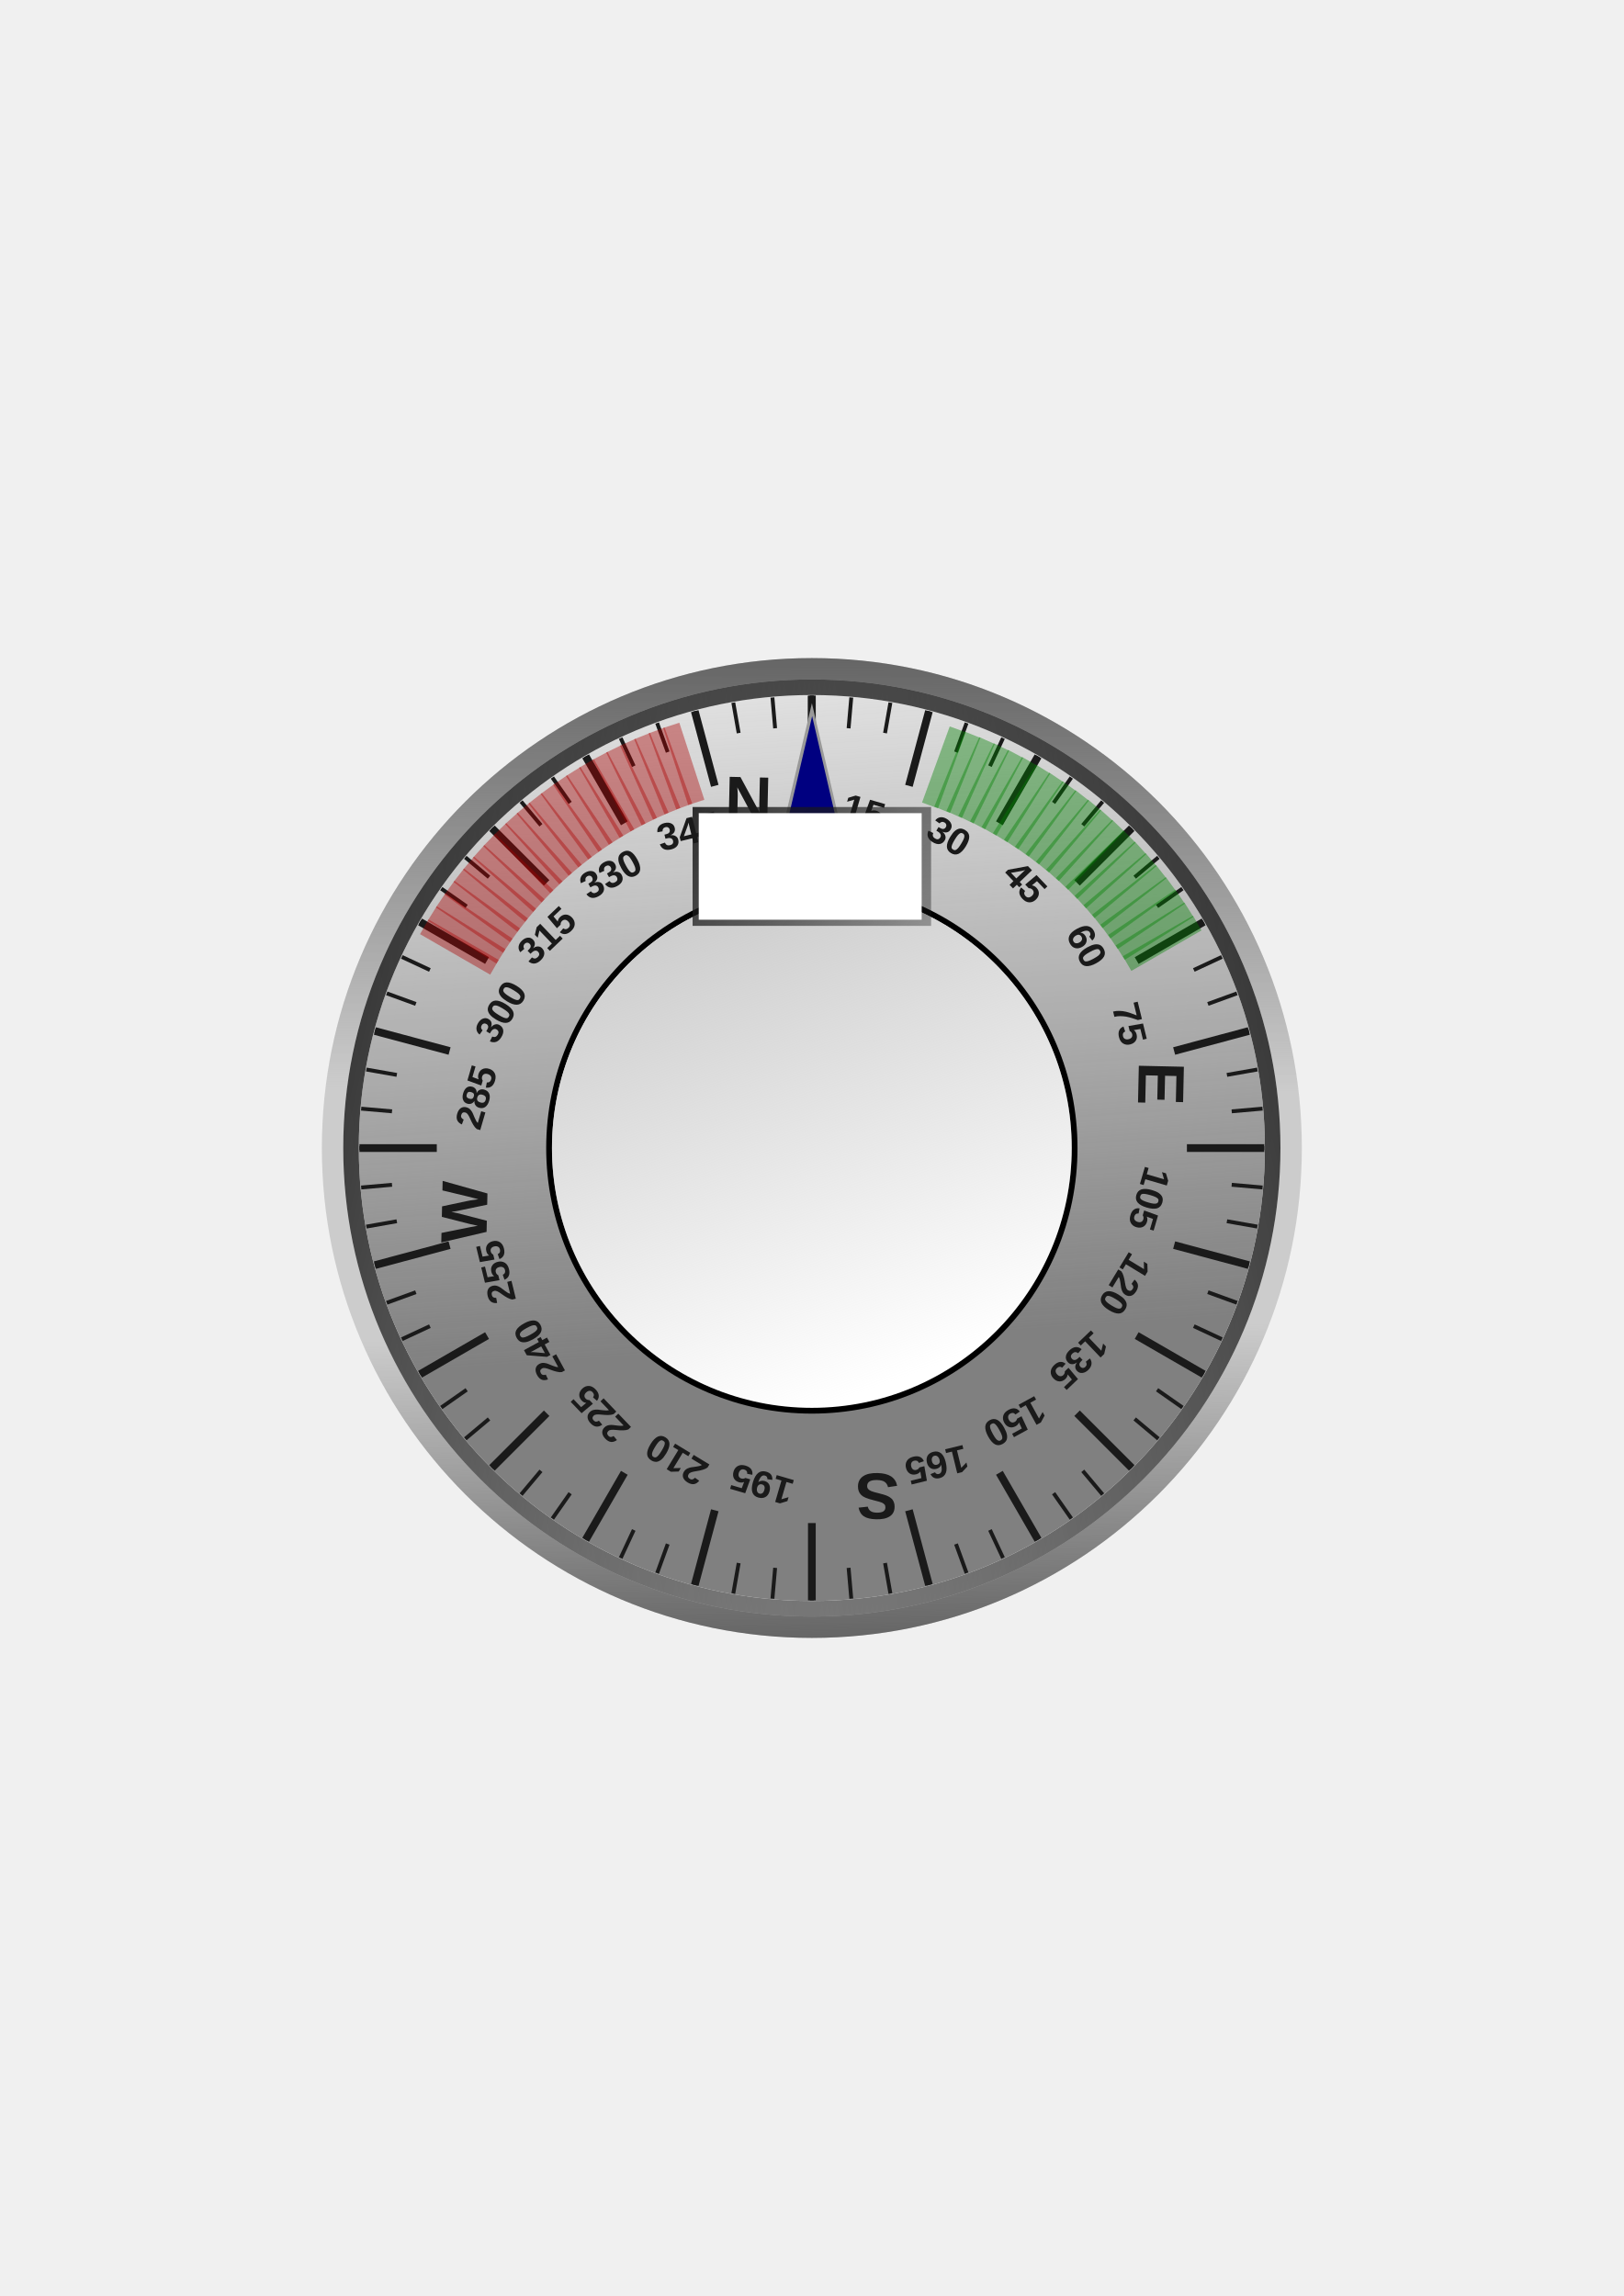
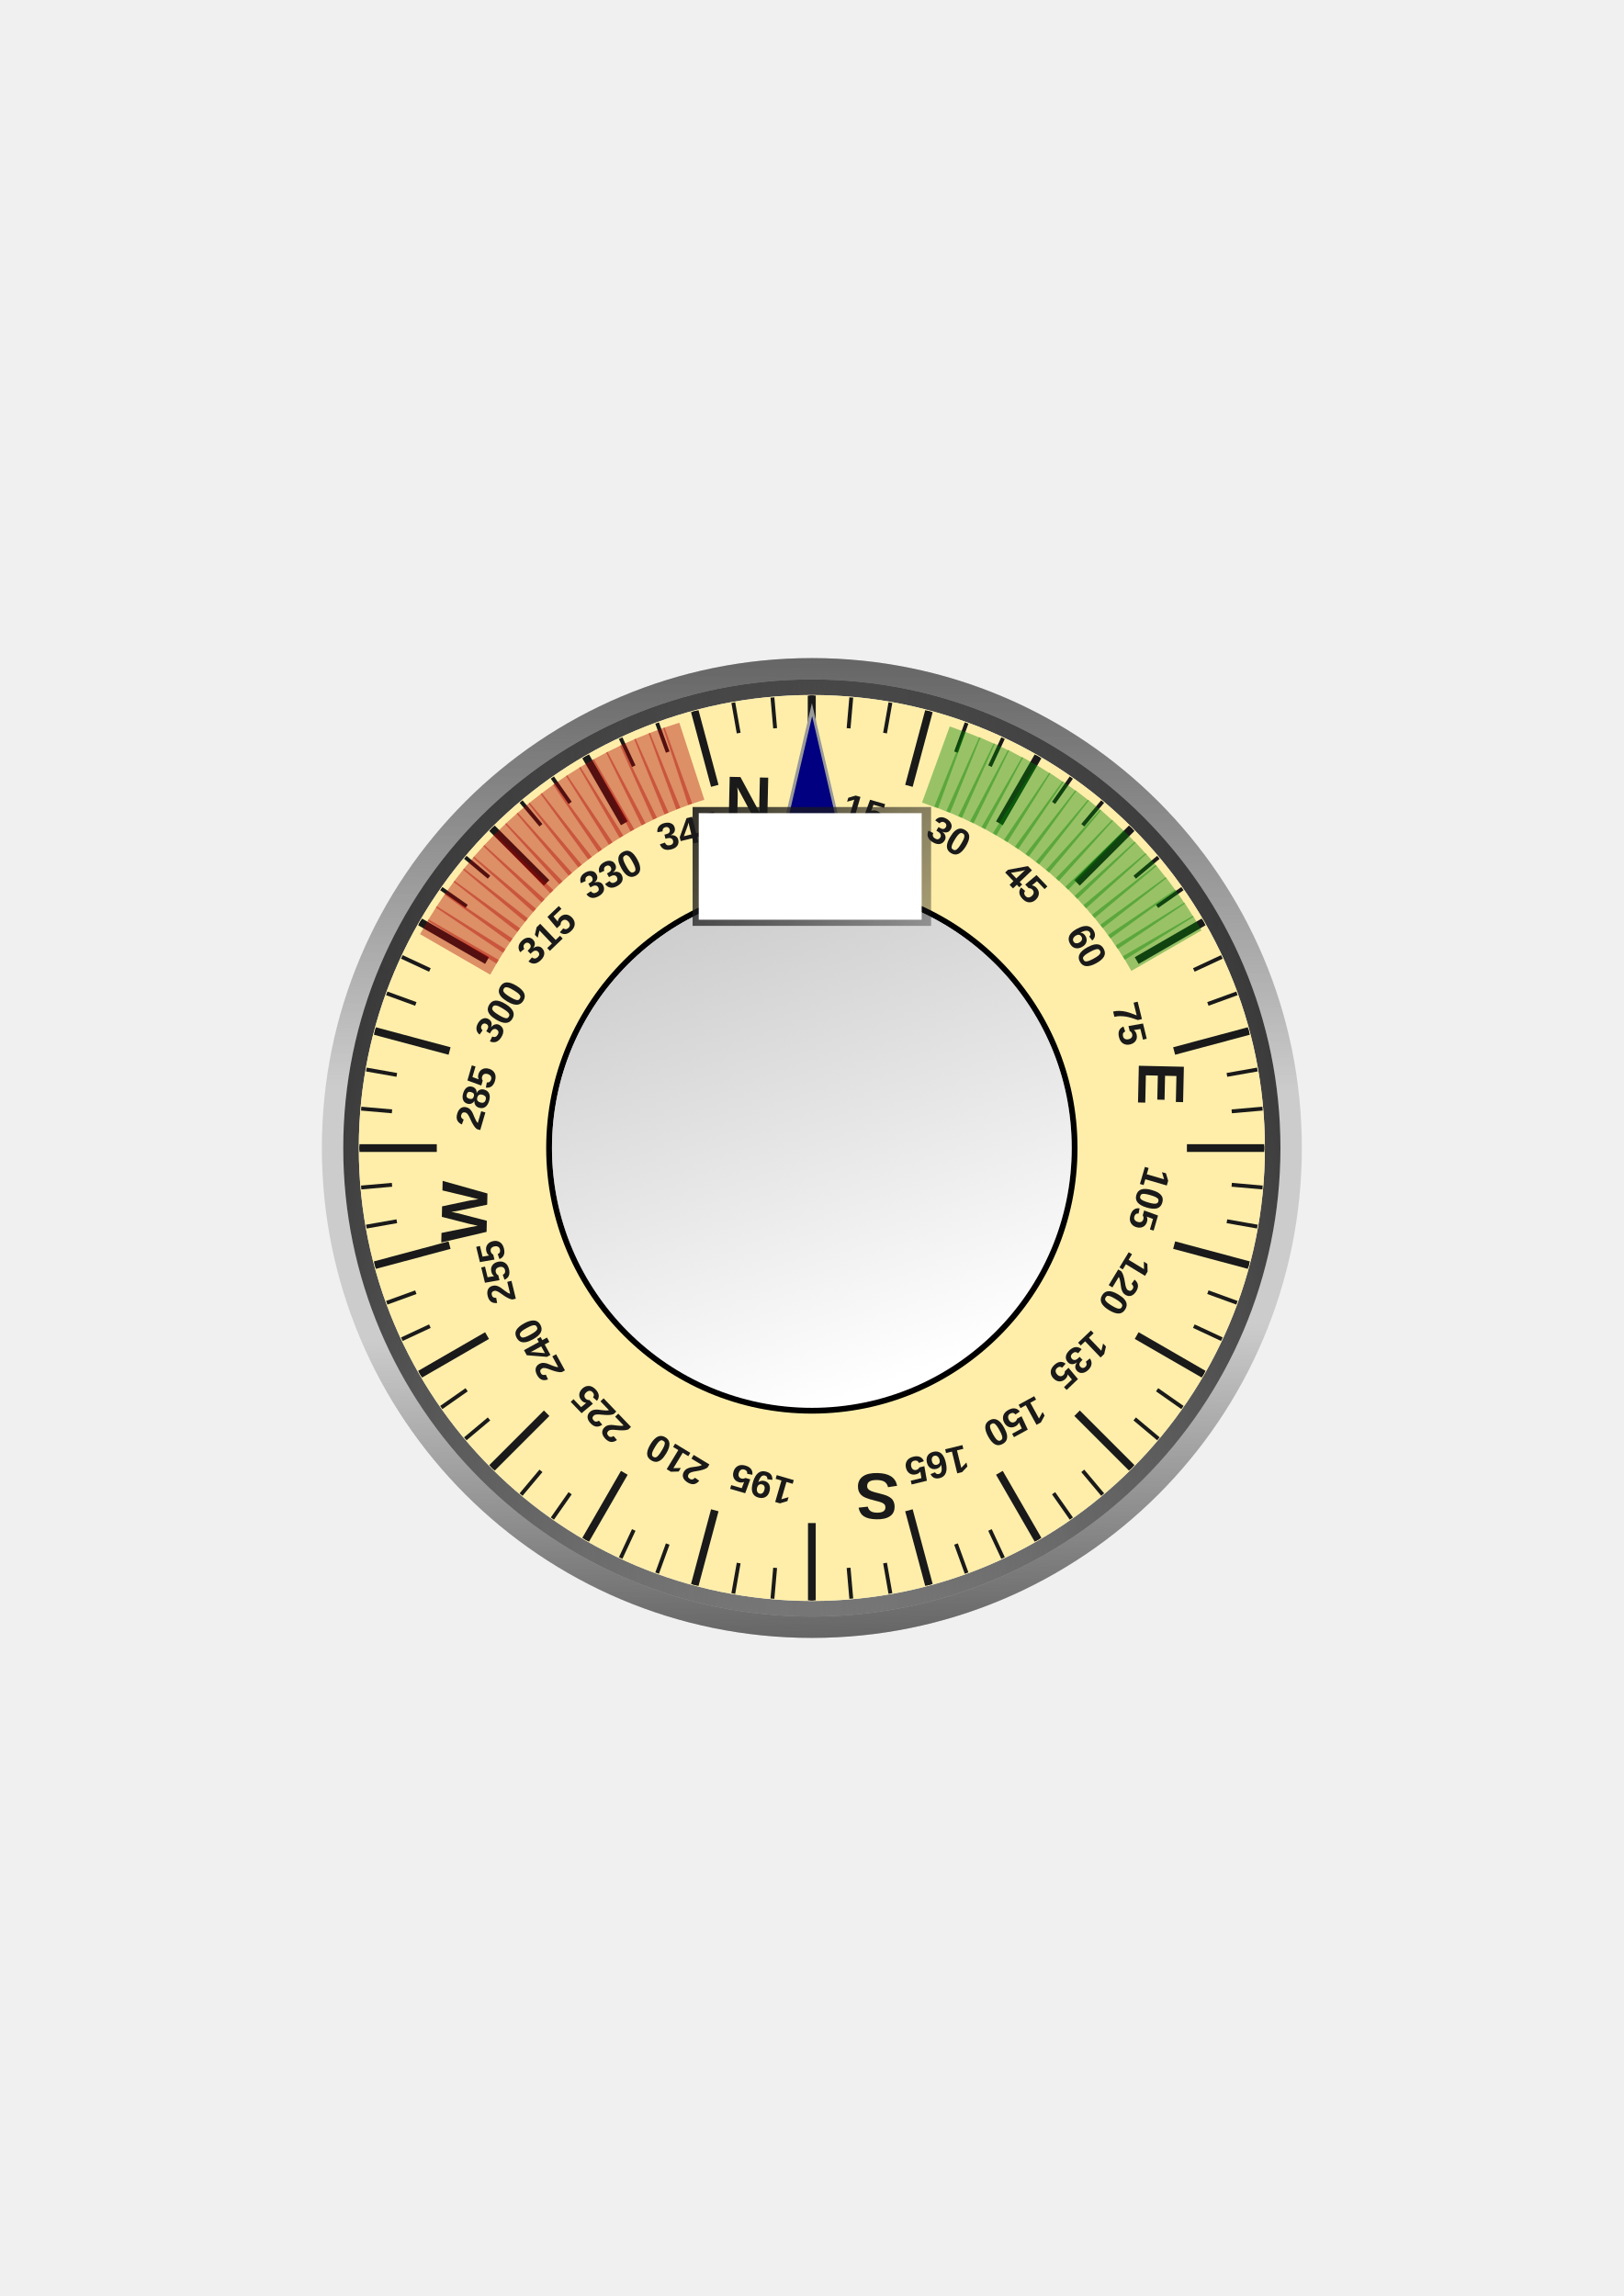
<svg xmlns="http://www.w3.org/2000/svg" xmlns:xlink="http://www.w3.org/1999/xlink" width="210mm" height="297mm" viewBox="0 0 210 297" version="1.1" id="svg1">
  <defs id="defs1">
    <linearGradient id="linearGradient470">
      <stop style="stop-color:#cccccc;stop-opacity:1;" offset="0" id="stop470" />
      <stop style="stop-color:#cccccc;stop-opacity:0;" offset="1" id="stop471" />
-     </linearGradient>
-     <linearGradient id="linearGradient4">
-       <stop style="stop-color:#808080;stop-opacity:1;" offset="0" id="stop4" />
-       <stop style="stop-color:#808080;stop-opacity:0;" offset="1" id="stop5" />
    </linearGradient>
    <linearGradient id="linearGradient273">
      <stop style="stop-color:#000080;stop-opacity:1;" offset="0" id="stop273" />
      <stop style="stop-color:#000080;stop-opacity:0;" offset="1" id="stop274" />
    </linearGradient>
    <rect x="318" y="460" width="88" height="65" id="rect262" />
    <linearGradient id="linearGradient42">
      <stop style="stop-color:#000000;stop-opacity:1;" offset="0" id="stop42" />
      <stop style="stop-color:#000000;stop-opacity:0;" offset="1" id="stop43" />
    </linearGradient>
    <linearGradient id="linearGradient38">
      <stop style="stop-color:#666666;stop-opacity:1;" offset="0" id="stop38" />
      <stop style="stop-color:#666666;stop-opacity:0;" offset="1" id="stop39" />
    </linearGradient>
    <linearGradient id="linearGradient22">
      <stop style="stop-color:#666666;stop-opacity:1;" offset="0" id="stop25" />
      <stop style="stop-color:#666666;stop-opacity:0;" offset="1" id="stop26" />
    </linearGradient>
    <linearGradient id="swatch12">
      <stop style="stop-color:#666666;stop-opacity:1;" offset="0" id="stop12" />
    </linearGradient>
    <linearGradient id="linearGradient2">
      <stop style="stop-color:#666666;stop-opacity:1;" offset="0" id="stop7" />
      <stop style="stop-color:#666666;stop-opacity:0;" offset="1" id="stop8" />
    </linearGradient>
    <linearGradient xlink:href="#linearGradient38" id="linearGradient39" x1="122.975" y1="84.246" x2="122.723" y2="139.824" gradientUnits="userSpaceOnUse" gradientTransform="translate(-17.72311,1.131668)" />
    <linearGradient xlink:href="#linearGradient38" id="linearGradient40" gradientUnits="userSpaceOnUse" x1="122.975" y1="84.246" x2="122.22" y2="123.478" gradientTransform="translate(-17.72311,-295.8683)" />
    <linearGradient xlink:href="#linearGradient42" id="linearGradient43" x1="20.119" y1="-133.285" x2="178.301" y2="-168.241" gradientUnits="userSpaceOnUse" gradientTransform="translate(-17.72311,-1.131668)" />
    <linearGradient xlink:href="#linearGradient42" id="linearGradient44" gradientUnits="userSpaceOnUse" x1="20.119" y1="-133.285" x2="178.301" y2="-168.241" gradientTransform="translate(-227.7231,-1.131668)" />
    <rect x="318" y="460" width="88" height="65" id="rect263" />
    <rect x="318" y="460" width="88" height="65" id="rect265" />
    <rect x="318" y="460" width="88" height="65" id="rect266" />
    <rect x="318" y="460" width="88" height="65" id="rect267" />
    <rect x="318" y="460" width="88" height="65" id="rect268" />
    <rect x="318" y="460" width="88" height="65" id="rect269" />
    <rect x="318" y="460" width="88" height="65" id="rect270" />
    <linearGradient xlink:href="#linearGradient273" id="linearGradient274" x1="105.226" y1="107.576" x2="104.454" y2="169.409" gradientUnits="userSpaceOnUse" gradientTransform="translate(-0.0970545)" />
-     <linearGradient xlink:href="#linearGradient4" id="linearGradient5" x1="-103.722" y1="-173.96" x2="-97.666" y2="-84.56" gradientUnits="userSpaceOnUse" />
    <linearGradient xlink:href="#linearGradient285" id="linearGradient286" x1="81.386" y1="154.914" x2="145.68" y2="209.153" gradientUnits="userSpaceOnUse" gradientTransform="matrix(0.7545802,0,0,0.7545802,47.31699,-69.11849)" />
    <linearGradient id="linearGradient285">
      <stop style="stop-color:#1a1a1a;stop-opacity:1;" offset="0" id="stop285" />
      <stop style="stop-color:#1a1a1a;stop-opacity:0;" offset="1" id="stop286" />
    </linearGradient>
    <linearGradient xlink:href="#linearGradient470" id="linearGradient471" x1="98.517" y1="113.514" x2="121.398" y2="176.563" gradientUnits="userSpaceOnUse" />
  </defs>
  <g id="layer1" style="display:inline">
    <g id="g2" style="display:inline">
      <circle style="display:inline;fill:#cccccc;fill-opacity:1;fill-rule:evenodd;stroke:none;stroke-width:0.265;stroke-dasharray:none" id="path31" cx="105" cy="148.5" r="63.373" />
      <circle style="display:inline;fill:url(#linearGradient39);fill-rule:evenodd;stroke:none;stroke-width:0.265;stroke-dasharray:none" id="circle31" cx="105" cy="148.5" r="63.373" />
      <circle style="display:inline;fill:url(#linearGradient40);fill-opacity:1;fill-rule:evenodd;stroke:none;stroke-width:0.265;stroke-dasharray:none" id="circle39" cx="105" cy="-148.5" r="63.373" transform="scale(1,-1)" />
      <circle style="display:inline;fill:#e6e6e6;fill-opacity:1;fill-rule:evenodd;stroke:none;stroke-width:0.253;stroke-dasharray:none" id="circle40" cx="105" cy="-148.5" r="60.607" transform="scale(1,-1)" />
      <circle style="display:inline;fill:url(#linearGradient43);fill-rule:evenodd;stroke:none;stroke-width:0.253;stroke-dasharray:none" id="circle41" cx="105" cy="-148.5" r="60.607" transform="scale(1,-1)" />
      <circle style="display:inline;fill:url(#linearGradient44);fill-opacity:1;fill-rule:evenodd;stroke:none;stroke-width:0.253;stroke-dasharray:none" id="circle43" cx="-105" cy="-148.5" r="60.607" transform="scale(-1)" />
      <circle style="display:inline;fill:#e6e6e6;fill-opacity:1;fill-rule:evenodd;stroke:none;stroke-width:0.245;stroke-dasharray:none" id="circle44" cx="-105" cy="-148.5" r="58.595" transform="scale(-1)" />
-       <circle style="display:inline;fill:url(#linearGradient5);fill-opacity:1;fill-rule:evenodd;stroke:none;stroke-width:0.245;stroke-dasharray:none" id="circle44-8" cx="-105" cy="-148.5" transform="scale(-1)" r="58.595" />
+       <circle style="display:inline;fill:#ffeeaa;fill-opacity:1;fill-rule:evenodd;stroke:none;stroke-width:0.245;stroke-dasharray:none" id="circle44-8" cx="-105" cy="-148.5" transform="scale(-1)" r="58.595" />
      <circle style="fill:#ffffff;fill-opacity:1;fill-rule:evenodd;stroke:none;stroke-width:0.008;stroke-dasharray:none" id="path44" cx="105" cy="148.5" r="0.095" />
    </g>
    <g id="g327" style="display:inline">
      <rect style="fill:#1a1a1a;fill-rule:evenodd;stroke-width:0.153" id="rect2" width="0.5" height="4" x="104.75" y="90" />
      <use x="0" y="0" xlink:href="#rect2" id="use202" />
      <use x="0" y="0" xlink:href="#rect2" transform="rotate(5,105.0006,148.5082)" id="use203" />
      <use x="0" y="0" xlink:href="#rect2" transform="rotate(10,105.0006,148.5082)" id="use204" />
      <use x="0" y="0" xlink:href="#rect2" transform="rotate(15,105.0006,148.5082)" id="use205" />
      <use x="0" y="0" xlink:href="#rect2" transform="rotate(20,105.0006,148.5082)" id="use227" />
      <use x="0" y="0" xlink:href="#rect2" transform="rotate(25,105.0006,148.5082)" id="use228" />
      <use x="0" y="0" xlink:href="#rect2" transform="rotate(30,105.0006,148.5082)" id="use229" />
      <use x="0" y="0" xlink:href="#rect2" transform="rotate(35,105.0006,148.5082)" id="use230" />
      <use x="0" y="0" xlink:href="#rect2" transform="rotate(40,105.0006,148.5082)" id="use231" />
      <use x="0" y="0" xlink:href="#rect2" transform="rotate(45,105.0006,148.5082)" id="use232" />
      <use x="0" y="0" xlink:href="#rect2" transform="rotate(50,105.0006,148.5082)" id="use233" />
      <use x="0" y="0" xlink:href="#rect2" transform="rotate(55,105.0006,148.5082)" id="use234" />
      <use x="0" y="0" xlink:href="#rect2" transform="rotate(60,105.0006,148.5082)" id="use235" />
      <use x="0" y="0" xlink:href="#rect2" transform="rotate(65,105.0006,148.5082)" id="use236" />
      <use x="0" y="0" xlink:href="#rect2" transform="rotate(70,105.0006,148.5082)" id="use237" />
      <use x="0" y="0" xlink:href="#rect2" transform="rotate(75,105.0006,148.5082)" id="use238" />
      <use x="0" y="0" xlink:href="#rect2" transform="rotate(80,105.0006,148.5082)" id="use239" />
      <use x="0" y="0" xlink:href="#rect2" transform="rotate(85,105.0006,148.5082)" id="use240" />
      <use x="0" y="0" xlink:href="#rect2" transform="rotate(90,105.0006,148.5082)" id="use241" />
      <use x="0" y="0" xlink:href="#rect2" transform="rotate(95,105.0006,148.5082)" id="use242" />
      <use x="0" y="0" xlink:href="#rect2" transform="rotate(100,105.0006,148.5082)" id="use243" />
      <use x="0" y="0" xlink:href="#rect2" transform="rotate(105,105.0006,148.5082)" id="use244" />
      <use x="0" y="0" xlink:href="#rect2" transform="rotate(110,105.0006,148.5082)" id="use245" />
      <use x="0" y="0" xlink:href="#rect2" transform="rotate(115,105.0006,148.5082)" id="use246" />
      <use x="0" y="0" xlink:href="#rect2" transform="rotate(120,105.0006,148.5082)" id="use280" />
      <use x="0" y="0" xlink:href="#rect2" transform="rotate(125,105.0006,148.5082)" id="use281" />
      <use x="0" y="0" xlink:href="#rect2" transform="rotate(130,105.0006,148.5082)" id="use282" />
      <use x="0" y="0" xlink:href="#rect2" transform="rotate(135,105.0006,148.5082)" id="use283" />
      <use x="0" y="0" xlink:href="#rect2" transform="rotate(140,105.0006,148.5082)" id="use284" />
      <use x="0" y="0" xlink:href="#rect2" transform="rotate(145,105.0006,148.5082)" id="use285" />
      <use x="0" y="0" xlink:href="#rect2" transform="rotate(150,105.0006,148.5082)" id="use286" />
      <use x="0" y="0" xlink:href="#rect2" transform="rotate(155,105.0006,148.5082)" id="use287" />
      <use x="0" y="0" xlink:href="#rect2" transform="rotate(160,105.0006,148.5082)" id="use288" />
      <use x="0" y="0" xlink:href="#rect2" transform="rotate(165,105.0006,148.5082)" id="use289" />
      <use x="0" y="0" xlink:href="#rect2" transform="rotate(170,105.0006,148.5082)" id="use290" />
      <use x="0" y="0" xlink:href="#rect2" transform="rotate(175,105.0006,148.5082)" id="use291" />
      <use x="0" y="0" xlink:href="#rect2" transform="rotate(180,105.0006,148.5082)" id="use292" />
      <use x="0" y="0" xlink:href="#rect2" transform="rotate(-175,105.0006,148.5082)" id="use293" />
      <use x="0" y="0" xlink:href="#rect2" transform="rotate(-170,105.0006,148.5082)" id="use294" />
      <use x="0" y="0" xlink:href="#rect2" transform="rotate(-165,105.0006,148.5082)" id="use295" />
      <use x="0" y="0" xlink:href="#rect2" transform="rotate(-160,105.0006,148.5082)" id="use296" />
      <use x="0" y="0" xlink:href="#rect2" transform="rotate(-155,105.0006,148.5082)" id="use297" />
      <use x="0" y="0" xlink:href="#rect2" transform="rotate(-150,105.0006,148.5082)" id="use298" />
      <use x="0" y="0" xlink:href="#rect2" transform="rotate(-145,105.0006,148.5082)" id="use299" />
      <use x="0" y="0" xlink:href="#rect2" transform="rotate(-140,105.0006,148.5082)" id="use300" />
      <use x="0" y="0" xlink:href="#rect2" transform="rotate(-135,105.0006,148.5082)" id="use301" />
      <use x="0" y="0" xlink:href="#rect2" transform="rotate(-130,105.0006,148.5082)" id="use302" />
      <use x="0" y="0" xlink:href="#rect2" transform="rotate(-125,105.0006,148.5082)" id="use303" />
      <use x="0" y="0" xlink:href="#rect2" transform="rotate(-120,105.0006,148.5082)" id="use304" />
      <use x="0" y="0" xlink:href="#rect2" transform="rotate(-115,105.0006,148.5082)" id="use305" />
      <use x="0" y="0" xlink:href="#rect2" transform="rotate(-110,105.0006,148.5082)" id="use306" />
      <use x="0" y="0" xlink:href="#rect2" transform="rotate(-105,105.0006,148.5082)" id="use307" />
      <use x="0" y="0" xlink:href="#rect2" transform="rotate(-100,105.0006,148.5082)" id="use308" />
      <use x="0" y="0" xlink:href="#rect2" transform="rotate(-95,105.0006,148.5082)" id="use309" />
      <use x="0" y="0" xlink:href="#rect2" transform="rotate(-90,105.0006,148.5082)" id="use310" />
      <use x="0" y="0" xlink:href="#rect2" transform="rotate(-85,105.0006,148.5082)" id="use311" />
      <use x="0" y="0" xlink:href="#rect2" transform="rotate(-80,105.0006,148.5082)" id="use312" />
      <use x="0" y="0" xlink:href="#rect2" transform="rotate(-75,105.0006,148.5082)" id="use313" />
      <use x="0" y="0" xlink:href="#rect2" transform="rotate(-70,105.0006,148.5082)" id="use314" />
      <use x="0" y="0" xlink:href="#rect2" transform="rotate(-65,105.0006,148.5082)" id="use315" />
      <use x="0" y="0" xlink:href="#rect2" transform="rotate(-60,105.0006,148.5082)" id="use316" />
      <use x="0" y="0" xlink:href="#rect2" transform="rotate(-55,105.0006,148.5082)" id="use317" />
      <use x="0" y="0" xlink:href="#rect2" transform="rotate(-50,105.0006,148.5082)" id="use318" />
      <use x="0" y="0" xlink:href="#rect2" transform="rotate(-45,105.0006,148.5082)" id="use319" />
      <use x="0" y="0" xlink:href="#rect2" transform="rotate(-40,105.0006,148.5082)" id="use320" />
      <use x="0" y="0" xlink:href="#rect2" transform="rotate(-35,105.0006,148.5082)" id="use321" />
      <use x="0" y="0" xlink:href="#rect2" transform="rotate(-30,105.0006,148.5082)" id="use322" />
      <use x="0" y="0" xlink:href="#rect2" transform="rotate(-25,105.0006,148.5082)" id="use323" />
      <use x="0" y="0" xlink:href="#rect2" transform="rotate(-20,105.0006,148.5082)" id="use324" />
      <use x="0" y="0" xlink:href="#rect2" transform="rotate(-15,105.0006,148.5082)" id="use325" />
      <use x="0" y="0" xlink:href="#rect2" transform="rotate(-10,105.0006,148.5082)" id="use326" />
      <use x="0" y="0" xlink:href="#rect2" transform="rotate(-5,105.0006,148.5082)" id="use327" />
    </g>
    <g id="g353" style="display:inline">
      <rect style="display:inline;fill:#1a1a1a;fill-rule:evenodd;stroke-width:0.342" id="rect2-6" width="1" height="10" x="104.5" y="90" />
      <use x="0" y="0" xlink:href="#rect2-6" id="use330" />
      <use x="0" y="0" xlink:href="#rect2-6" transform="rotate(15,105.0006,148.5082)" id="use331" />
      <use x="0" y="0" xlink:href="#rect2-6" transform="rotate(30,105.0006,148.5082)" id="use332" />
      <use x="0" y="0" xlink:href="#rect2-6" transform="rotate(45,105.0006,148.5082)" id="use333" />
      <use x="0" y="0" xlink:href="#rect2-6" transform="rotate(60,105.0006,148.5082)" id="use334" />
      <use x="0" y="0" xlink:href="#rect2-6" transform="rotate(75,105.0006,148.5082)" id="use335" />
      <use x="0" y="0" xlink:href="#rect2-6" transform="rotate(90,105.0006,148.5082)" id="use336" />
      <use x="0" y="0" xlink:href="#rect2-6" transform="rotate(105,105.0006,148.5082)" id="use337" />
      <use x="0" y="0" xlink:href="#rect2-6" transform="rotate(120,105.0006,148.5082)" id="use338" />
      <use x="0" y="0" xlink:href="#rect2-6" transform="rotate(135,105.0006,148.5082)" id="use339" />
      <use x="0" y="0" xlink:href="#rect2-6" transform="rotate(150,105.0006,148.5082)" id="use340" />
      <use x="0" y="0" xlink:href="#rect2-6" transform="rotate(165,105.0006,148.5082)" id="use341" />
      <use x="0" y="0" xlink:href="#rect2-6" transform="rotate(180,105.0006,148.5082)" id="use342" />
      <use x="0" y="0" xlink:href="#rect2-6" transform="rotate(-165,105.0006,148.5082)" id="use343" />
      <use x="0" y="0" xlink:href="#rect2-6" transform="rotate(-150,105.0006,148.5082)" id="use344" />
      <use x="0" y="0" xlink:href="#rect2-6" transform="rotate(-135,105.0006,148.5082)" id="use345" />
      <use x="0" y="0" xlink:href="#rect2-6" transform="rotate(-120,105.0006,148.5082)" id="use346" />
      <use x="0" y="0" xlink:href="#rect2-6" transform="rotate(-105,105.0006,148.5082)" id="use347" />
      <use x="0" y="0" xlink:href="#rect2-6" transform="rotate(-90,105.0006,148.5082)" id="use348" />
      <use x="0" y="0" xlink:href="#rect2-6" transform="rotate(-75,105.0006,148.5082)" id="use349" />
      <use x="0" y="0" xlink:href="#rect2-6" transform="rotate(-60,105.0006,148.5082)" id="use350" />
      <use x="0" y="0" xlink:href="#rect2-6" transform="rotate(-45,105.0006,148.5082)" id="use351" />
      <use x="0" y="0" xlink:href="#rect2-6" transform="rotate(-30,105.0006,148.5082)" id="use352" />
      <use x="0" y="0" xlink:href="#rect2-6" transform="rotate(-15,105.0006,148.5082)" id="use353" />
    </g>
    <g id="g469" style="display:inline">
      <text xml:space="preserve" style="font-size:8.467px;line-height:0.8;font-family:Arial;-inkscape-font-specification:Arial;text-align:center;word-spacing:-0.153px;text-anchor:middle;fill:#1a1a1a;fill-rule:evenodd;stroke-width:0.265" x="107.31" y="104.198" id="use423" transform="rotate(1.271732)">
        <tspan id="tspan446" style="font-style:normal;font-variant:normal;font-weight:bold;font-stretch:normal;font-size:8.467px;font-family:Arial;-inkscape-font-specification:'Arial Bold';text-align:center;text-anchor:middle;stroke-width:0.265" x="107.31" y="104.198">N</tspan>
      </text>
      <text xml:space="preserve" style="font-size:4.939px;line-height:0.8;font-family:Arial;-inkscape-font-specification:Arial;text-align:center;word-spacing:-0.153px;text-anchor:middle;fill:#1a1a1a;fill-rule:evenodd;stroke-width:0.265" x="141.437" y="71.167" id="use424" transform="rotate(16.27173)">
        <tspan id="tspan447" style="font-style:normal;font-variant:normal;font-weight:bold;font-stretch:normal;font-size:4.939px;font-family:Arial;-inkscape-font-specification:'Arial Bold';text-align:center;text-anchor:middle;stroke-width:0.265" x="141.437" y="71.167">15</tspan>
      </text>
      <text xml:space="preserve" style="font-size:4.939px;line-height:0.8;font-family:Arial;-inkscape-font-specification:Arial;text-align:center;word-spacing:-0.153px;text-anchor:middle;fill:#1a1a1a;fill-rule:evenodd;stroke-width:0.265" x="165.852" y="30.429" id="use425" transform="rotate(31.27173)">
        <tspan id="tspan448" style="font-style:normal;font-variant:normal;font-weight:bold;font-stretch:normal;font-size:4.939px;font-family:Arial;-inkscape-font-specification:'Arial Bold';text-align:center;text-anchor:middle;stroke-width:0.265" x="165.852" y="30.429">30</tspan>
      </text>
      <text xml:space="preserve" style="font-size:4.939px;line-height:0.8;font-family:Arial;-inkscape-font-specification:Arial;text-align:center;word-spacing:-0.153px;text-anchor:middle;fill:#1a1a1a;fill-rule:evenodd;stroke-width:0.265" x="178.892" y="-15.24" id="use426" transform="rotate(46.27173)">
        <tspan id="tspan449" style="font-style:normal;font-variant:normal;font-weight:bold;font-stretch:normal;font-size:4.939px;font-family:Arial;-inkscape-font-specification:'Arial Bold';text-align:center;text-anchor:middle;stroke-width:0.265" x="178.892" y="-15.24">45</tspan>
      </text>
      <text xml:space="preserve" style="font-size:4.939px;line-height:0.8;font-family:Arial;-inkscape-font-specification:Arial;text-align:center;word-spacing:-0.153px;text-anchor:middle;fill:#1a1a1a;fill-rule:evenodd;stroke-width:0.265" x="179.667" y="-62.728" id="use427" transform="rotate(61.27173)">
        <tspan id="tspan450" style="font-style:normal;font-variant:normal;font-weight:bold;font-stretch:normal;font-size:4.939px;font-family:Arial;-inkscape-font-specification:'Arial Bold';text-align:center;text-anchor:middle;stroke-width:0.265" x="179.667" y="-62.728">60</tspan>
      </text>
      <text xml:space="preserve" style="font-size:4.939px;line-height:0.8;font-family:Arial;-inkscape-font-specification:Arial;text-align:center;word-spacing:-0.153px;text-anchor:middle;fill:#1a1a1a;fill-rule:evenodd;stroke-width:0.265" x="168.125" y="-108.799" id="use428" transform="rotate(76.27173)">
        <tspan id="tspan451" style="font-style:normal;font-variant:normal;font-weight:bold;font-stretch:normal;font-size:4.939px;font-family:Arial;-inkscape-font-specification:'Arial Bold';text-align:center;text-anchor:middle;stroke-width:0.265" x="168.125" y="-108.799">75</tspan>
      </text>
      <text xml:space="preserve" style="font-size:8.467px;line-height:0.8;font-family:Arial;-inkscape-font-specification:Arial;text-align:center;word-spacing:-0.153px;text-anchor:middle;fill:#1a1a1a;fill-rule:evenodd;stroke-width:0.265" x="145.053" y="-150.313" id="use429" transform="rotate(91.27173)">
        <tspan id="tspan452" style="font-style:normal;font-variant:normal;font-weight:bold;font-stretch:normal;font-size:8.467px;font-family:Arial;-inkscape-font-specification:'Arial Bold';text-align:center;text-anchor:middle;stroke-width:0.265" x="145.053" y="-150.313">E</tspan>
      </text>
      <text xml:space="preserve" style="font-size:4.939px;line-height:0.8;font-family:Arial;-inkscape-font-specification:Arial;text-align:center;word-spacing:-0.153px;text-anchor:middle;fill:#1a1a1a;fill-rule:evenodd;stroke-width:0.265" x="112.022" y="-184.44" id="use430" transform="rotate(106.2717)">
        <tspan id="tspan453" style="font-style:normal;font-variant:normal;font-weight:bold;font-stretch:normal;font-size:4.939px;font-family:Arial;-inkscape-font-specification:'Arial Bold';text-align:center;text-anchor:middle;stroke-width:0.265" x="112.022" y="-184.44">105</tspan>
      </text>
      <text xml:space="preserve" style="font-size:4.939px;line-height:0.8;font-family:Arial;-inkscape-font-specification:Arial;text-align:center;word-spacing:-0.153px;text-anchor:middle;fill:#1a1a1a;fill-rule:evenodd;stroke-width:0.265" x="71.283" y="-208.855" id="use431" transform="rotate(121.2717)">
        <tspan id="tspan454" style="font-style:normal;font-variant:normal;font-weight:bold;font-stretch:normal;font-size:4.939px;font-family:Arial;-inkscape-font-specification:'Arial Bold';text-align:center;text-anchor:middle;stroke-width:0.265" x="71.283" y="-208.855">120</tspan>
      </text>
      <text xml:space="preserve" style="font-size:4.939px;line-height:0.8;font-family:Arial;-inkscape-font-specification:Arial;text-align:center;word-spacing:-0.153px;text-anchor:middle;fill:#1a1a1a;fill-rule:evenodd;stroke-width:0.265" x="25.614" y="-221.895" id="use432" transform="rotate(136.2717)">
        <tspan id="tspan455" style="font-style:normal;font-variant:normal;font-weight:bold;font-stretch:normal;font-size:4.939px;font-family:Arial;-inkscape-font-specification:'Arial Bold';text-align:center;text-anchor:middle;stroke-width:0.265" x="25.614" y="-221.895">135</tspan>
      </text>
      <text xml:space="preserve" style="font-size:4.939px;line-height:0.8;font-family:Arial;-inkscape-font-specification:Arial;text-align:center;word-spacing:-0.153px;text-anchor:middle;fill:#1a1a1a;fill-rule:evenodd;stroke-width:0.265" x="-21.874" y="-222.67" id="use433" transform="rotate(151.2717)">
        <tspan id="tspan456" style="font-style:normal;font-variant:normal;font-weight:bold;font-stretch:normal;font-size:4.939px;font-family:Arial;-inkscape-font-specification:'Arial Bold';text-align:center;text-anchor:middle;stroke-width:0.265" x="-21.874" y="-222.67">150</tspan>
      </text>
      <text xml:space="preserve" style="font-size:4.939px;line-height:0.8;font-family:Arial;-inkscape-font-specification:Arial;text-align:center;word-spacing:-0.153px;text-anchor:middle;fill:#1a1a1a;fill-rule:evenodd;stroke-width:0.265" x="-67.945" y="-211.128" id="use434" transform="rotate(166.2717)">
        <tspan id="tspan457" style="font-style:normal;font-variant:normal;font-weight:bold;font-stretch:normal;font-size:4.939px;font-family:Arial;-inkscape-font-specification:'Arial Bold';text-align:center;text-anchor:middle;stroke-width:0.265" x="-67.945" y="-211.128">165</tspan>
      </text>
      <text xml:space="preserve" style="font-size:8.467px;line-height:0.8;font-family:Arial;-inkscape-font-specification:Arial;text-align:center;word-spacing:-0.153px;text-anchor:middle;fill:#1a1a1a;fill-rule:evenodd;stroke-width:0.265" x="-109.458" y="-188.056" id="use435" transform="rotate(-178.7283)">
        <tspan id="tspan458" style="font-style:normal;font-variant:normal;font-weight:bold;font-stretch:normal;font-size:8.467px;font-family:Arial;-inkscape-font-specification:'Arial Bold';text-align:center;text-anchor:middle;stroke-width:0.265" x="-109.458" y="-188.056">S</tspan>
      </text>
      <text xml:space="preserve" style="font-size:4.939px;line-height:0.8;font-family:Arial;-inkscape-font-specification:Arial;text-align:center;word-spacing:-0.153px;text-anchor:middle;fill:#1a1a1a;fill-rule:evenodd;stroke-width:0.265" x="-143.585" y="-155.025" id="use436" transform="rotate(-163.7283)">
        <tspan id="tspan459" style="font-style:normal;font-variant:normal;font-weight:bold;font-stretch:normal;font-size:4.939px;font-family:Arial;-inkscape-font-specification:'Arial Bold';text-align:center;text-anchor:middle;stroke-width:0.265" x="-143.585" y="-155.025">195</tspan>
      </text>
      <text xml:space="preserve" style="font-size:4.939px;line-height:0.8;font-family:Arial;-inkscape-font-specification:Arial;text-align:center;word-spacing:-0.153px;text-anchor:middle;fill:#1a1a1a;fill-rule:evenodd;stroke-width:0.265" x="-168.001" y="-114.287" id="use437" transform="rotate(-148.7283)">
        <tspan id="tspan460" style="font-style:normal;font-variant:normal;font-weight:bold;font-stretch:normal;font-size:4.939px;font-family:Arial;-inkscape-font-specification:'Arial Bold';text-align:center;text-anchor:middle;stroke-width:0.265" x="-168.001" y="-114.287">210</tspan>
      </text>
      <text xml:space="preserve" style="font-size:4.939px;line-height:0.8;font-family:Arial;-inkscape-font-specification:Arial;text-align:center;word-spacing:-0.153px;text-anchor:middle;fill:#1a1a1a;fill-rule:evenodd;stroke-width:0.265" x="-181.041" y="-68.617" id="use438" transform="rotate(-133.7283)">
        <tspan id="tspan461" style="font-style:normal;font-variant:normal;font-weight:bold;font-stretch:normal;font-size:4.939px;font-family:Arial;-inkscape-font-specification:'Arial Bold';text-align:center;text-anchor:middle;stroke-width:0.265" x="-181.041" y="-68.617">225</tspan>
      </text>
      <text xml:space="preserve" style="font-size:4.939px;line-height:0.8;font-family:Arial;-inkscape-font-specification:Arial;text-align:center;word-spacing:-0.153px;text-anchor:middle;fill:#1a1a1a;fill-rule:evenodd;stroke-width:0.265" x="-181.816" y="-21.129" id="use439" transform="rotate(-118.7283)">
        <tspan id="tspan462" style="font-style:normal;font-variant:normal;font-weight:bold;font-stretch:normal;font-size:4.939px;font-family:Arial;-inkscape-font-specification:'Arial Bold';text-align:center;text-anchor:middle;stroke-width:0.265" x="-181.816" y="-21.129">240</tspan>
      </text>
      <text xml:space="preserve" style="font-size:4.939px;line-height:0.8;font-family:Arial;-inkscape-font-specification:Arial;text-align:center;word-spacing:-0.153px;text-anchor:middle;fill:#1a1a1a;fill-rule:evenodd;stroke-width:0.265" x="-170.274" y="24.941" id="use440" transform="rotate(-103.7283)">
        <tspan id="tspan463" style="font-style:normal;font-variant:normal;font-weight:bold;font-stretch:normal;font-size:4.939px;font-family:Arial;-inkscape-font-specification:'Arial Bold';text-align:center;text-anchor:middle;stroke-width:0.265" x="-170.274" y="24.941">255</tspan>
      </text>
      <text xml:space="preserve" style="font-size:8.467px;line-height:0.8;font-family:Arial;-inkscape-font-specification:Arial;text-align:center;word-spacing:-0.153px;text-anchor:middle;fill:#1a1a1a;fill-rule:evenodd;stroke-width:0.265" x="-147.201" y="66.455" id="use441" transform="rotate(-88.72827)">
        <tspan id="tspan464" style="font-style:normal;font-variant:normal;font-weight:bold;font-stretch:normal;font-size:8.467px;font-family:Arial;-inkscape-font-specification:'Arial Bold';text-align:center;text-anchor:middle;stroke-width:0.265" x="-147.201" y="66.455">W</tspan>
      </text>
      <text xml:space="preserve" style="font-size:4.939px;line-height:0.8;font-family:Arial;-inkscape-font-specification:Arial;text-align:center;word-spacing:-0.153px;text-anchor:middle;fill:#1a1a1a;fill-rule:evenodd;stroke-width:0.265" x="-114.17" y="100.582" id="use442" transform="rotate(-73.72827)">
        <tspan id="tspan465" style="font-style:normal;font-variant:normal;font-weight:bold;font-stretch:normal;font-size:4.939px;font-family:Arial;-inkscape-font-specification:'Arial Bold';text-align:center;text-anchor:middle;stroke-width:0.265" x="-114.17" y="100.582">285</tspan>
      </text>
      <text xml:space="preserve" style="font-size:4.939px;line-height:0.8;font-family:Arial;-inkscape-font-specification:Arial;text-align:center;word-spacing:-0.153px;text-anchor:middle;fill:#1a1a1a;fill-rule:evenodd;stroke-width:0.265" x="-73.432" y="124.998" id="use443" transform="rotate(-58.72827)">
        <tspan id="tspan466" style="font-style:normal;font-variant:normal;font-weight:bold;font-stretch:normal;font-size:4.939px;font-family:Arial;-inkscape-font-specification:'Arial Bold';text-align:center;text-anchor:middle;stroke-width:0.265" x="-73.432" y="124.998">300</tspan>
      </text>
      <text xml:space="preserve" style="font-size:4.939px;line-height:0.8;font-family:Arial;-inkscape-font-specification:Arial;text-align:center;word-spacing:-0.153px;text-anchor:middle;fill:#1a1a1a;fill-rule:evenodd;stroke-width:0.265" x="-27.763" y="138.037" id="use444" transform="rotate(-43.72827)">
        <tspan id="tspan467" style="font-style:normal;font-variant:normal;font-weight:bold;font-stretch:normal;font-size:4.939px;font-family:Arial;-inkscape-font-specification:'Arial Bold';text-align:center;text-anchor:middle;stroke-width:0.265" x="-27.763" y="138.037">315</tspan>
      </text>
      <text xml:space="preserve" style="font-size:4.939px;line-height:0.8;font-family:Arial;-inkscape-font-specification:Arial;text-align:center;word-spacing:-0.153px;text-anchor:middle;fill:#1a1a1a;fill-rule:evenodd;stroke-width:0.265" x="19.725" y="138.813" id="use445" transform="rotate(-28.72827)">
        <tspan id="tspan468" style="font-style:normal;font-variant:normal;font-weight:bold;font-stretch:normal;font-size:4.939px;font-family:Arial;-inkscape-font-specification:'Arial Bold';text-align:center;text-anchor:middle;stroke-width:0.265" x="19.725" y="138.813">330</tspan>
      </text>
      <text xml:space="preserve" style="font-size:4.939px;line-height:0.8;font-family:Arial;-inkscape-font-specification:Arial;text-align:center;word-spacing:-0.153px;text-anchor:middle;fill:#1a1a1a;fill-rule:evenodd;stroke-width:0.265" x="65.796" y="127.271" id="use446" transform="rotate(-13.72827)">
        <tspan id="tspan469" style="font-style:normal;font-variant:normal;font-weight:bold;font-stretch:normal;font-size:4.939px;font-family:Arial;-inkscape-font-specification:'Arial Bold';text-align:center;text-anchor:middle;stroke-width:0.265" x="65.796" y="127.271">345</tspan>
      </text>
    </g>
  </g>
  <g id="layer4" style="display:inline">
    <g id="g1" style="display:inline">
      <path style="fill:#999999;fill-opacity:1;fill-rule:evenodd;stroke:none;stroke-width:0.265;stroke-dasharray:none" d="m 105.006,90.954 13.792,59.184 -27.596,-10e-6 z" id="path272" />
      <path style="fill:url(#linearGradient274);fill-rule:evenodd;stroke:none;stroke-width:0.25;stroke-dasharray:none" d="m 105.036,92.638 12.978,55.817 -26.029,-1e-5 z" id="path273" />
      <circle style="fill:#000000;fill-opacity:1;fill-rule:evenodd;stroke:none;stroke-width:0.782;stroke-dasharray:none" id="path274" r="34.359" cy="148.5" cx="105" />
      <circle style="fill:#ffffff;fill-opacity:1;fill-rule:evenodd;stroke:none;stroke-width:0.765;stroke-dasharray:none" id="circle274" r="33.611" cy="148.5" cx="105" />
      <circle style="fill:url(#linearGradient471);fill-rule:evenodd;stroke:none;stroke-width:0.765;stroke-dasharray:none" id="circle275" r="33.611" cy="148.5" cx="105" />
    </g>
    <g id="g470" transform="translate(-21.54791,48.83014)">
      <rect style="fill:url(#linearGradient286);fill-opacity:1;fill-rule:evenodd;stroke:none;stroke-width:0.211;stroke-dasharray:none" id="rect284" width="30.846" height="15.373" x="111.125" y="55.563" />
      <rect style="fill:#ffffff;fill-opacity:1;fill-rule:evenodd;stroke:none;stroke-width:0.193;stroke-dasharray:none" id="rect286" width="28.832" height="13.785" x="111.919" y="56.356" />
    </g>
  </g>
  <g id="layer3" style="display:inline">
    <g id="g279" style="display:inline">
      <rect style="fill:#aa0000;fill-opacity:1;fill-rule:evenodd;stroke:none;stroke-width:0.195;stroke-dasharray:none;opacity:0.4" id="use247" width="2.198" height="10.477" x="-77.487" y="107.466" transform="rotate(-60)" />
      <rect style="fill:#aa0000;fill-opacity:1;fill-rule:evenodd;stroke:none;stroke-width:0.195;stroke-dasharray:none;opacity:0.4" id="use248" width="2.198" height="10.477" x="-71.682" y="110.024" transform="rotate(-58)" />
      <rect style="fill:#aa0000;fill-opacity:1;fill-rule:evenodd;stroke:none;stroke-width:0.195;stroke-dasharray:none;opacity:0.4" id="use249" width="2.198" height="10.477" x="-65.793" y="112.378" transform="rotate(-56)" />
      <rect style="fill:#aa0000;fill-opacity:1;fill-rule:evenodd;stroke:none;stroke-width:0.195;stroke-dasharray:none;opacity:0.4" id="use250" width="2.198" height="10.477" x="-59.824" y="114.525" transform="rotate(-54)" />
      <rect style="fill:#aa0000;fill-opacity:1;fill-rule:evenodd;stroke:none;stroke-width:0.195;stroke-dasharray:none;opacity:0.4" id="use251" width="2.198" height="10.477" x="-53.785" y="116.462" transform="rotate(-52)" />
      <rect style="fill:#aa0000;fill-opacity:1;fill-rule:evenodd;stroke:none;stroke-width:0.195;stroke-dasharray:none;opacity:0.4" id="use263" width="2.198" height="10.477" x="-47.681" y="118.188" transform="rotate(-50)" />
      <rect style="fill:#aa0000;fill-opacity:1;fill-rule:evenodd;stroke:none;stroke-width:0.195;stroke-dasharray:none;opacity:0.4" id="use264" width="2.198" height="10.477" x="-41.521" y="119.699" transform="rotate(-48)" />
      <rect style="fill:#aa0000;fill-opacity:1;fill-rule:evenodd;stroke:none;stroke-width:0.195;stroke-dasharray:none;opacity:0.4" id="use265" width="2.198" height="10.477" x="-35.312" y="120.995" transform="rotate(-46)" />
      <rect style="fill:#aa0000;fill-opacity:1;fill-rule:evenodd;stroke:none;stroke-width:0.195;stroke-dasharray:none;opacity:0.4" id="use266" width="2.198" height="10.477" x="-29.061" y="122.073" transform="rotate(-44)" />
      <rect style="fill:#aa0000;fill-opacity:1;fill-rule:evenodd;stroke:none;stroke-width:0.195;stroke-dasharray:none;opacity:0.4" id="use267" width="2.198" height="10.477" x="-22.777" y="122.932" transform="rotate(-42)" />
      <rect style="fill:#aa0000;fill-opacity:1;fill-rule:evenodd;stroke:none;stroke-width:0.195;stroke-dasharray:none;opacity:0.4" id="use268" width="2.198" height="10.477" x="-16.466" y="123.571" transform="rotate(-40)" />
      <rect style="fill:#aa0000;fill-opacity:1;fill-rule:evenodd;stroke:none;stroke-width:0.195;stroke-dasharray:none;opacity:0.4" id="use269" width="2.198" height="10.477" x="-10.137" y="123.99" transform="rotate(-38)" />
      <rect style="fill:#aa0000;fill-opacity:1;fill-rule:evenodd;stroke:none;stroke-width:0.195;stroke-dasharray:none;opacity:0.4" id="use270" width="2.198" height="10.477" x="-3.798" y="124.187" transform="rotate(-36)" />
      <rect style="fill:#aa0000;fill-opacity:1;fill-rule:evenodd;stroke:none;stroke-width:0.195;stroke-dasharray:none;opacity:0.4" id="use271" width="2.198" height="10.477" x="2.545" y="124.163" transform="rotate(-34)" />
      <rect style="fill:#aa0000;fill-opacity:1;fill-rule:evenodd;stroke:none;stroke-width:0.195;stroke-dasharray:none;opacity:0.4" id="use272" width="2.198" height="10.477" x="8.883" y="123.918" transform="rotate(-32)" />
      <rect style="fill:#aa0000;fill-opacity:1;fill-rule:evenodd;stroke:none;stroke-width:0.195;stroke-dasharray:none;opacity:0.4" id="use273" width="2.198" height="10.477" x="15.209" y="123.452" transform="rotate(-30)" />
      <rect style="fill:#aa0000;fill-opacity:1;fill-rule:evenodd;stroke:none;stroke-width:0.195;stroke-dasharray:none;opacity:0.4" id="use274" width="2.198" height="10.477" x="21.514" y="122.765" transform="rotate(-28)" />
      <rect style="fill:#aa0000;fill-opacity:1;fill-rule:evenodd;stroke:none;stroke-width:0.195;stroke-dasharray:none;opacity:0.4" id="use275" width="2.198" height="10.477" x="27.792" y="121.859" transform="rotate(-26)" />
      <rect style="fill:#aa0000;fill-opacity:1;fill-rule:evenodd;stroke:none;stroke-width:0.195;stroke-dasharray:none;opacity:0.4" id="use276" width="2.198" height="10.477" x="34.034" y="120.734" transform="rotate(-24)" />
      <rect style="fill:#aa0000;fill-opacity:1;fill-rule:evenodd;stroke:none;stroke-width:0.195;stroke-dasharray:none;opacity:0.4" id="use277" width="2.198" height="10.477" x="40.233" y="119.392" transform="rotate(-22)" />
      <rect style="fill:#aa0000;fill-opacity:1;fill-rule:evenodd;stroke:none;stroke-width:0.195;stroke-dasharray:none;opacity:0.4" id="use278" width="2.198" height="10.477" x="46.382" y="117.834" transform="rotate(-20)" />
      <rect style="fill:#aa0000;fill-opacity:1;fill-rule:evenodd;stroke:none;stroke-width:0.195;stroke-dasharray:none;opacity:0.4" id="use279" width="2.198" height="10.477" x="52.473" y="116.063" transform="rotate(-18)" />
    </g>
    <g id="g226" style="display:inline;fill:#008000">
      <rect style="fill:#008000;fill-opacity:1;fill-rule:evenodd;stroke:none;stroke-width:0.195;stroke-dasharray:none;opacity:0.4" id="use206" width="2.198" height="10.477" x="179.727" y="-74.399" transform="rotate(60)" />
      <rect style="fill:#008000;fill-opacity:1;fill-rule:evenodd;stroke:none;stroke-width:0.195;stroke-dasharray:none;opacity:0.4" id="use207" width="2.198" height="10.477" x="180.18" y="-68.042" transform="rotate(58)" />
      <rect style="fill:#008000;fill-opacity:1;fill-rule:evenodd;stroke:none;stroke-width:0.195;stroke-dasharray:none;opacity:0.4" id="use208" width="2.198" height="10.477" x="180.411" y="-61.673" transform="rotate(56)" />
      <rect style="fill:#008000;fill-opacity:1;fill-rule:evenodd;stroke:none;stroke-width:0.195;stroke-dasharray:none;opacity:0.4" id="use209" width="2.198" height="10.477" x="180.42" y="-55.299" transform="rotate(54)" />
      <rect style="fill:#008000;fill-opacity:1;fill-rule:evenodd;stroke:none;stroke-width:0.195;stroke-dasharray:none;opacity:0.4" id="use210" width="2.198" height="10.477" x="180.206" y="-48.929" transform="rotate(52)" />
      <rect style="fill:#008000;fill-opacity:1;fill-rule:evenodd;stroke:none;stroke-width:0.195;stroke-dasharray:none;opacity:0.4" id="use211" width="2.198" height="10.477" x="179.77" y="-42.571" transform="rotate(50)" />
      <rect style="fill:#008000;fill-opacity:1;fill-rule:evenodd;stroke:none;stroke-width:0.195;stroke-dasharray:none;opacity:0.4" id="use212" width="2.198" height="10.477" x="179.112" y="-36.232" transform="rotate(48)" />
      <rect style="fill:#008000;fill-opacity:1;fill-rule:evenodd;stroke:none;stroke-width:0.195;stroke-dasharray:none;opacity:0.4" id="use213" width="2.198" height="10.477" x="178.234" y="-29.919" transform="rotate(46)" />
      <rect style="fill:#008000;fill-opacity:1;fill-rule:evenodd;stroke:none;stroke-width:0.195;stroke-dasharray:none;opacity:0.4" id="use214" width="2.198" height="10.477" x="177.135" y="-23.641" transform="rotate(44)" />
      <rect style="fill:#008000;fill-opacity:1;fill-rule:evenodd;stroke:none;stroke-width:0.195;stroke-dasharray:none;opacity:0.4" id="use215" width="2.198" height="10.477" x="175.819" y="-17.405" transform="rotate(42)" />
      <rect style="fill:#008000;fill-opacity:1;fill-rule:evenodd;stroke:none;stroke-width:0.195;stroke-dasharray:none;opacity:0.4" id="use216" width="2.198" height="10.477" x="174.285" y="-11.219" transform="rotate(40)" />
      <rect style="fill:#008000;fill-opacity:1;fill-rule:evenodd;stroke:none;stroke-width:0.195;stroke-dasharray:none;opacity:0.4" id="use217" width="2.198" height="10.477" x="172.537" y="-5.09" transform="rotate(38)" />
      <rect style="fill:#008000;fill-opacity:1;fill-rule:evenodd;stroke:none;stroke-width:0.195;stroke-dasharray:none;opacity:0.4" id="use218" width="2.198" height="10.477" x="170.575" y="0.974" transform="rotate(36)" />
      <rect style="fill:#008000;fill-opacity:1;fill-rule:evenodd;stroke:none;stroke-width:0.195;stroke-dasharray:none;opacity:0.4" id="use219" width="2.198" height="10.477" x="168.404" y="6.966" transform="rotate(34)" />
      <rect style="fill:#008000;fill-opacity:1;fill-rule:evenodd;stroke:none;stroke-width:0.195;stroke-dasharray:none;opacity:0.4" id="use220" width="2.198" height="10.477" x="166.024" y="12.878" transform="rotate(32)" />
      <rect style="fill:#008000;fill-opacity:1;fill-rule:evenodd;stroke:none;stroke-width:0.195;stroke-dasharray:none;opacity:0.4" id="use221" width="2.198" height="10.477" x="163.439" y="18.704" transform="rotate(30)" />
      <rect style="fill:#008000;fill-opacity:1;fill-rule:evenodd;stroke:none;stroke-width:0.195;stroke-dasharray:none;opacity:0.4" id="use222" width="2.198" height="10.477" x="160.653" y="24.436" transform="rotate(28)" />
      <rect style="fill:#008000;fill-opacity:1;fill-rule:evenodd;stroke:none;stroke-width:0.195;stroke-dasharray:none;opacity:0.4" id="use223" width="2.198" height="10.477" x="157.669" y="30.067" transform="rotate(26)" />
      <rect style="fill:#008000;fill-opacity:1;fill-rule:evenodd;stroke:none;stroke-width:0.195;stroke-dasharray:none;opacity:0.4" id="use224" width="2.198" height="10.477" x="154.489" y="35.591" transform="rotate(24)" />
      <rect style="fill:#008000;fill-opacity:1;fill-rule:evenodd;stroke:none;stroke-width:0.195;stroke-dasharray:none;opacity:0.4" id="use225" width="2.198" height="10.477" x="151.119" y="41.001" transform="rotate(22)" />
      <rect style="fill:#008000;fill-opacity:1;fill-rule:evenodd;stroke:none;stroke-width:0.195;stroke-dasharray:none;opacity:0.4" id="use226" width="2.198" height="10.477" x="147.563" y="46.289" transform="rotate(20)" />
    </g>
  </g>
</svg>
